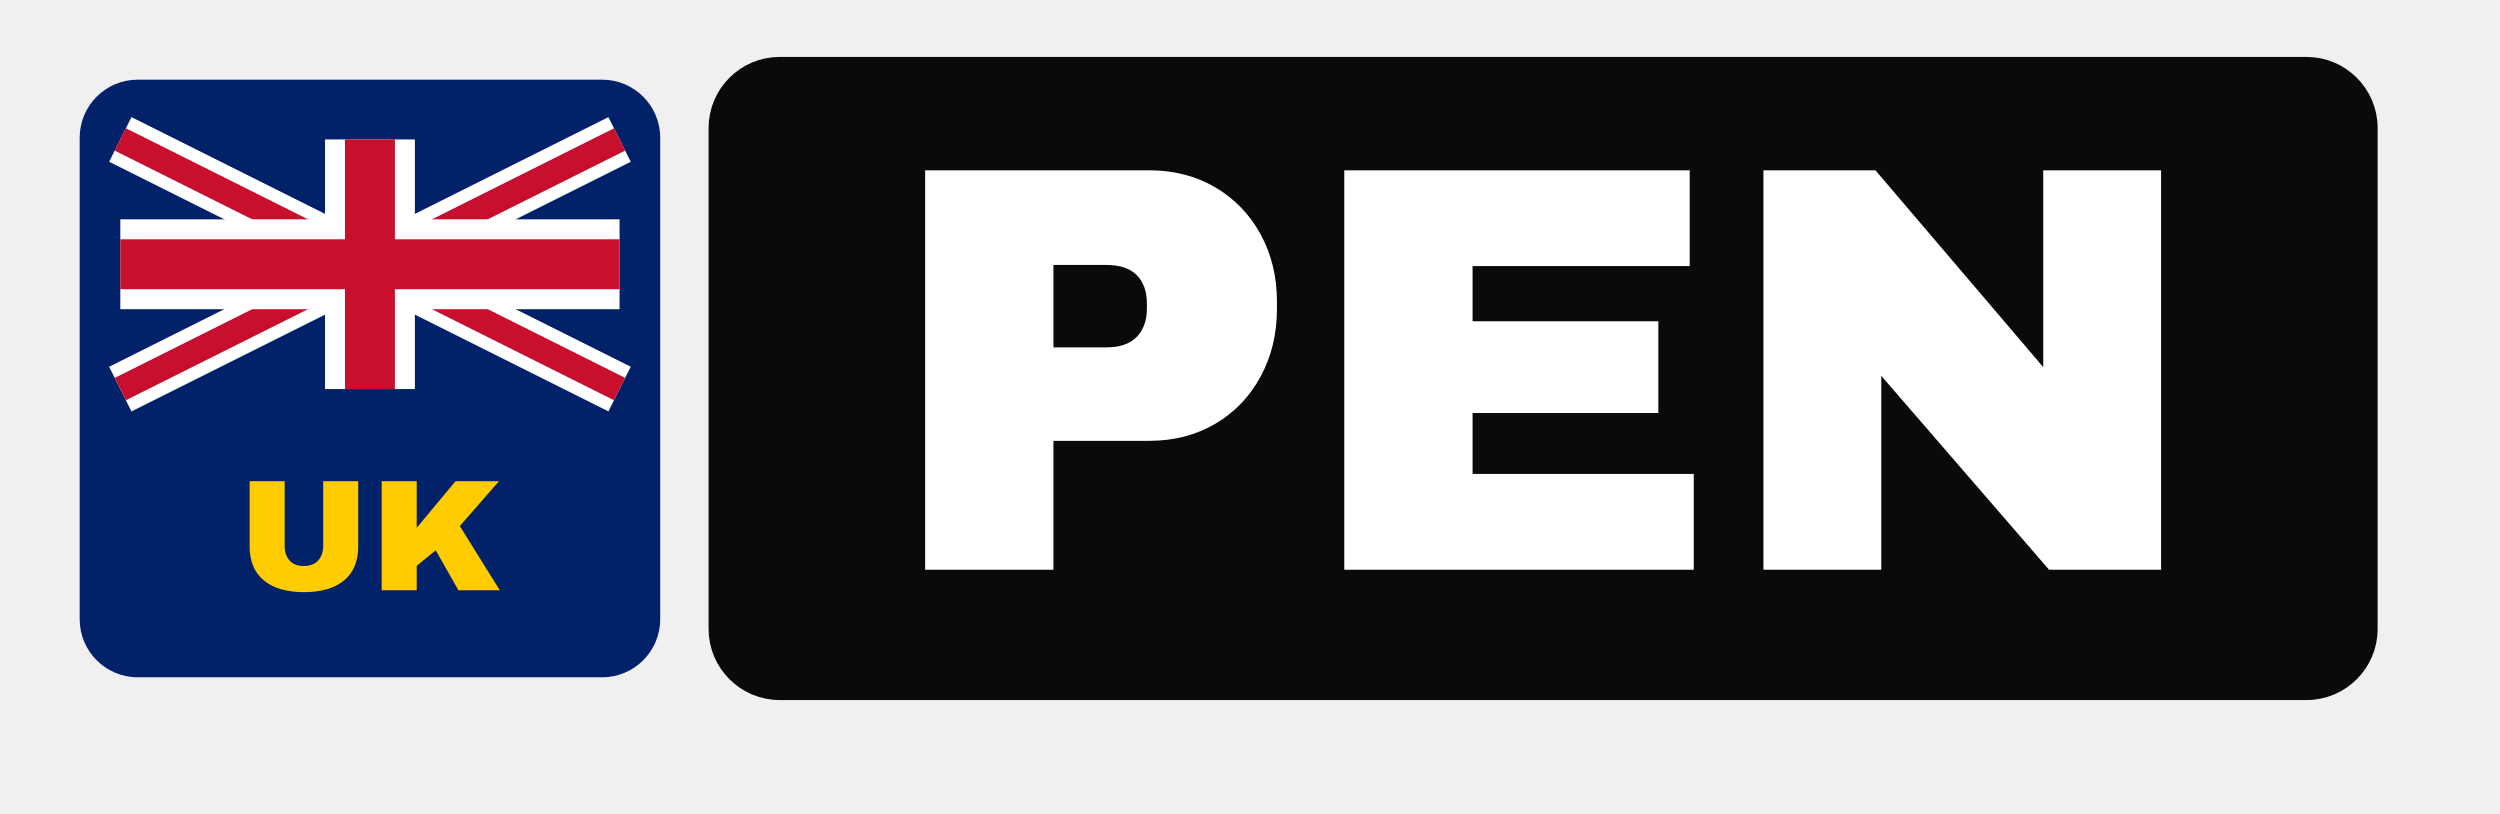
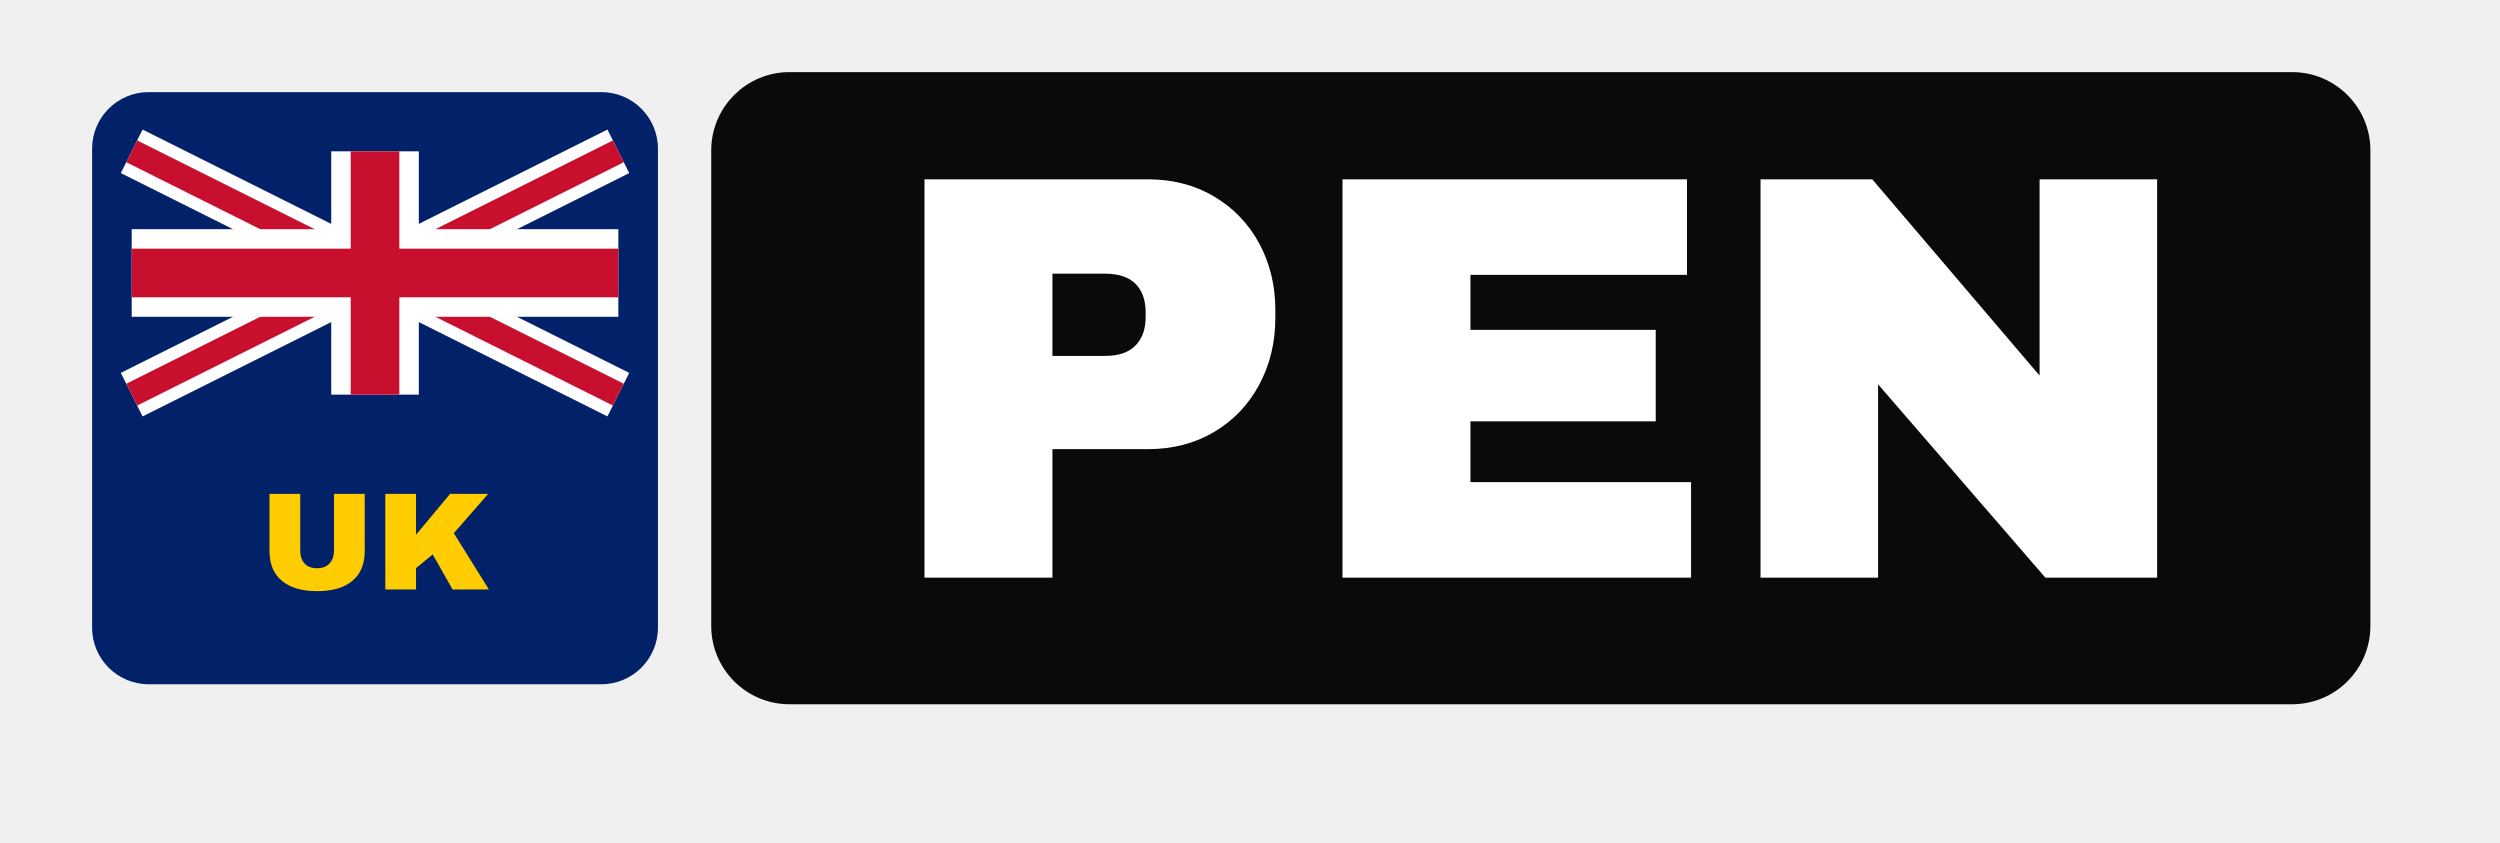
- <svg xmlns="http://www.w3.org/2000/svg" viewBox="0 0 966.36 314.60" role="img" aria-label="PaintMatchPen">
-   <rect x="30.80" y="30.80" width="224.40" height="231.00" rx="22.44" ry="22.44" fill="#012169" />
-   <line x1="46.51" y1="53.90" x2="239.49" y2="150.39" stroke="#FFF" stroke-width="19.30" />
-   <line x1="239.49" y1="53.90" x2="46.51" y2="150.39" stroke="#FFF" stroke-width="19.30" />
-   <line x1="46.51" y1="53.90" x2="239.49" y2="150.39" stroke="#C8102E" stroke-width="9.65" />
-   <line x1="239.49" y1="53.90" x2="46.51" y2="150.39" stroke="#C8102E" stroke-width="9.65" />
-   <line x1="143.00" y1="53.90" x2="143.00" y2="150.39" stroke="#FFF" stroke-width="34.74" />
-   <line x1="46.51" y1="102.15" x2="239.49" y2="102.15" stroke="#FFF" stroke-width="34.74" />
-   <line x1="143.00" y1="53.90" x2="143.00" y2="150.39" stroke="#C8102E" stroke-width="19.30" />
-   <line x1="46.51" y1="102.15" x2="239.49" y2="102.15" stroke="#C8102E" stroke-width="19.30" />
-   <path d="M117.51 228.89Q107.461 228.89 101.977 224.356Q96.493 219.821 96.493 211.182V185.998H110.034V210.998Q110.034 214.552 111.934 216.666Q113.833 218.78 117.449 218.78Q121.064 218.78 122.994 216.635Q124.924 214.491 124.924 210.998V185.998H138.466V211.182Q138.466 219.821 133.012 224.356Q127.559 228.89 117.51 228.89Z M176.088 185.998H192.877L177.743 203.339L193.184 228.155H177.191L168.429 212.714L161.076 218.719V228.155H147.534V185.998H161.076V204.013Z" fill="#FFCC00" />
-   <rect x="279.40" y="27.50" width="634.16" height="237.60" rx="22.0" ry="22.0" fill="#0A0A0A" stroke="#0A0A0A" stroke-width="11.0" />
-   <path d="M493.592 116.547V119.464Q493.592 133.826 487.309 145.495Q481.026 157.164 469.806 163.783Q458.586 170.403 444.224 170.403H407.198V220.22H357.606V65.833H444.224Q458.586 65.833 469.806 72.453Q481.026 79.072 487.309 90.629Q493.592 102.186 493.592 116.547ZM407.198 134.275H427.618Q435.472 134.275 439.399 130.236Q443.326 126.196 443.326 119.24V117.445Q443.326 110.264 439.399 106.337Q435.472 102.41 427.618 102.41H407.198Z M519.622 65.833H653.14V102.859H569.215V124.177H641.023V159.632H569.215V183.194H654.711V220.22H519.622Z M792.044 220.22 727.192 145.27V220.22H681.639V65.833H724.948L789.8 141.904V65.833H835.353V220.22Z" fill="#FFF" />
+ <svg xmlns="http://www.w3.org/2000/svg" viewBox="0 0 835.95 281.60" role="img" aria-label="PaintMatchPen">
+   <rect x="30.80" y="30.80" width="189.20" height="198.00" rx="18.92" ry="18.92" fill="#012169" />
+   <line x1="44.04" y1="50.60" x2="206.76" y2="131.96" stroke="#FFF" stroke-width="16.27" />
+   <line x1="206.76" y1="50.60" x2="44.04" y2="131.96" stroke="#FFF" stroke-width="16.27" />
+   <line x1="44.04" y1="50.60" x2="206.76" y2="131.96" stroke="#C8102E" stroke-width="8.14" />
+   <line x1="206.76" y1="50.60" x2="44.04" y2="131.96" stroke="#C8102E" stroke-width="8.14" />
+   <line x1="125.40" y1="50.60" x2="125.40" y2="131.96" stroke="#FFF" stroke-width="29.29" />
+   <line x1="44.04" y1="91.28" x2="206.76" y2="91.28" stroke="#FFF" stroke-width="29.29" />
+   <line x1="125.40" y1="50.60" x2="125.40" y2="131.96" stroke="#C8102E" stroke-width="16.27" />
+   <line x1="44.04" y1="91.28" x2="206.76" y2="91.28" stroke="#C8102E" stroke-width="16.27" />
+   <path d="M106.062 197.67Q98.439 197.67 94.278 194.231Q90.118 190.791 90.118 184.236V165.131H100.391V184.097Q100.391 186.793 101.832 188.397Q103.273 190 106.016 190Q108.758 190 110.223 188.373Q111.687 186.746 111.687 184.097V165.131H121.96V184.236Q121.96 190.791 117.823 194.231Q113.686 197.67 106.062 197.67Z M150.502 165.131H163.239L151.757 178.286L163.471 197.113H151.339L144.691 185.398L139.113 189.954V197.113H128.84V165.131H139.113V178.798Z" fill="#FFCC00" />
+   <rect x="242.00" y="28.29" width="546.43" height="203.02" rx="22.0" ry="22.0" fill="#0A0A0A" stroke="#0A0A0A" stroke-width="8.36" />
+   <path d="M426.448 103.717V106.234Q426.448 118.624 421.027 128.691Q415.606 138.758 405.926 144.47Q396.246 150.181 383.856 150.181H351.912V193.16H309.126V59.963H383.856Q396.246 59.963 405.926 65.674Q415.606 71.386 421.027 81.356Q426.448 91.326 426.448 103.717ZM351.912 119.011H369.53Q376.306 119.011 379.694 115.526Q383.082 112.042 383.082 106.04V104.491Q383.082 98.296 379.694 94.908Q376.306 91.52 369.53 91.52H351.912Z M448.906 59.963H564.098V91.907H491.691V110.299H553.643V140.888H491.691V161.216H565.453V193.16H448.906Z M683.936 193.16 627.986 128.498V193.16H588.685V59.963H626.05L682 125.594V59.963H721.301V193.16Z" fill="#FFF" />
</svg>
